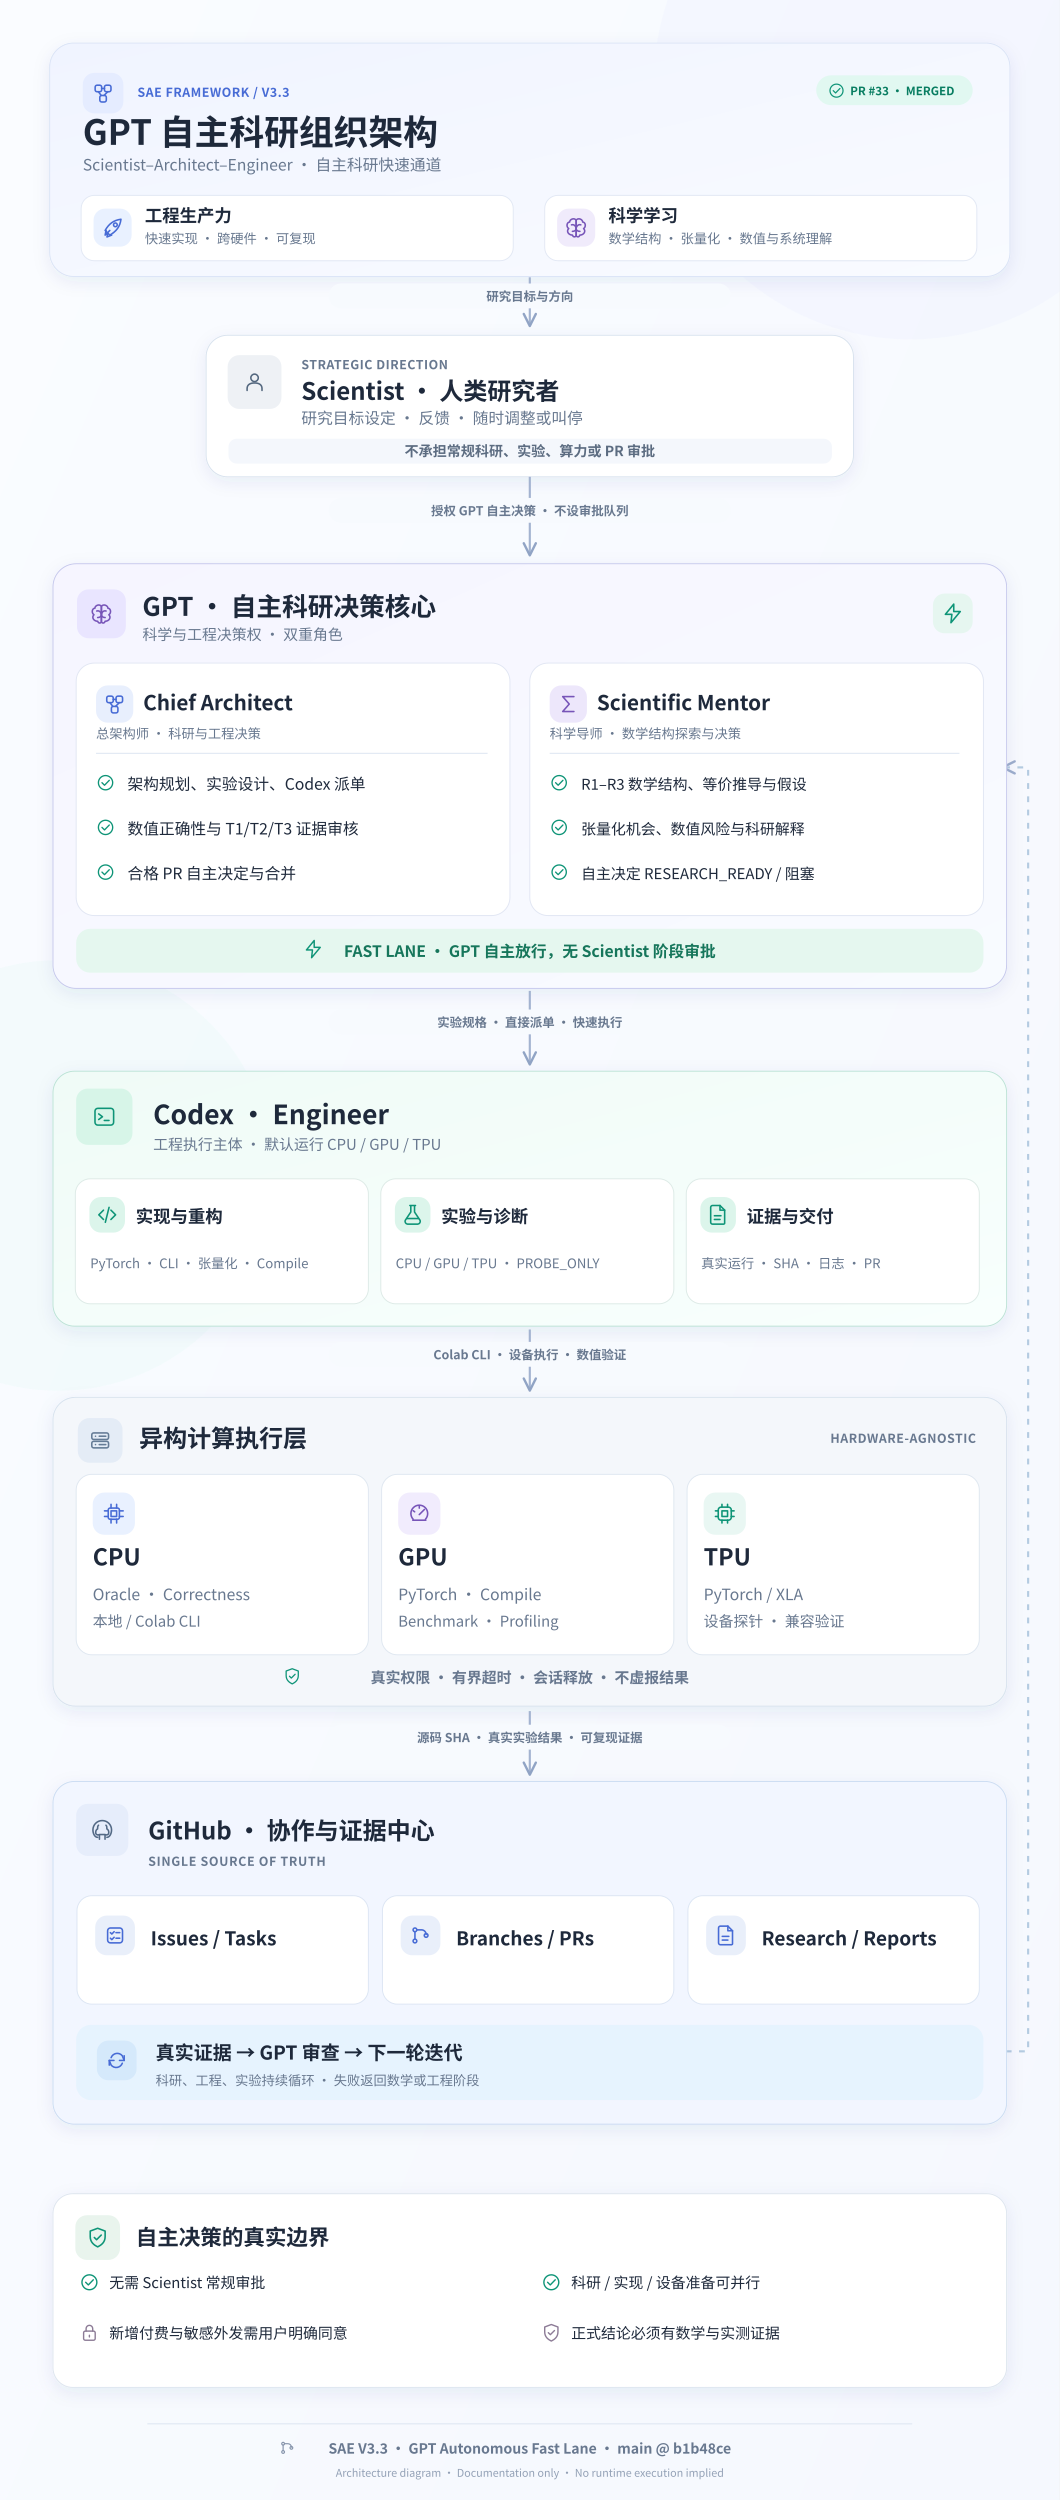
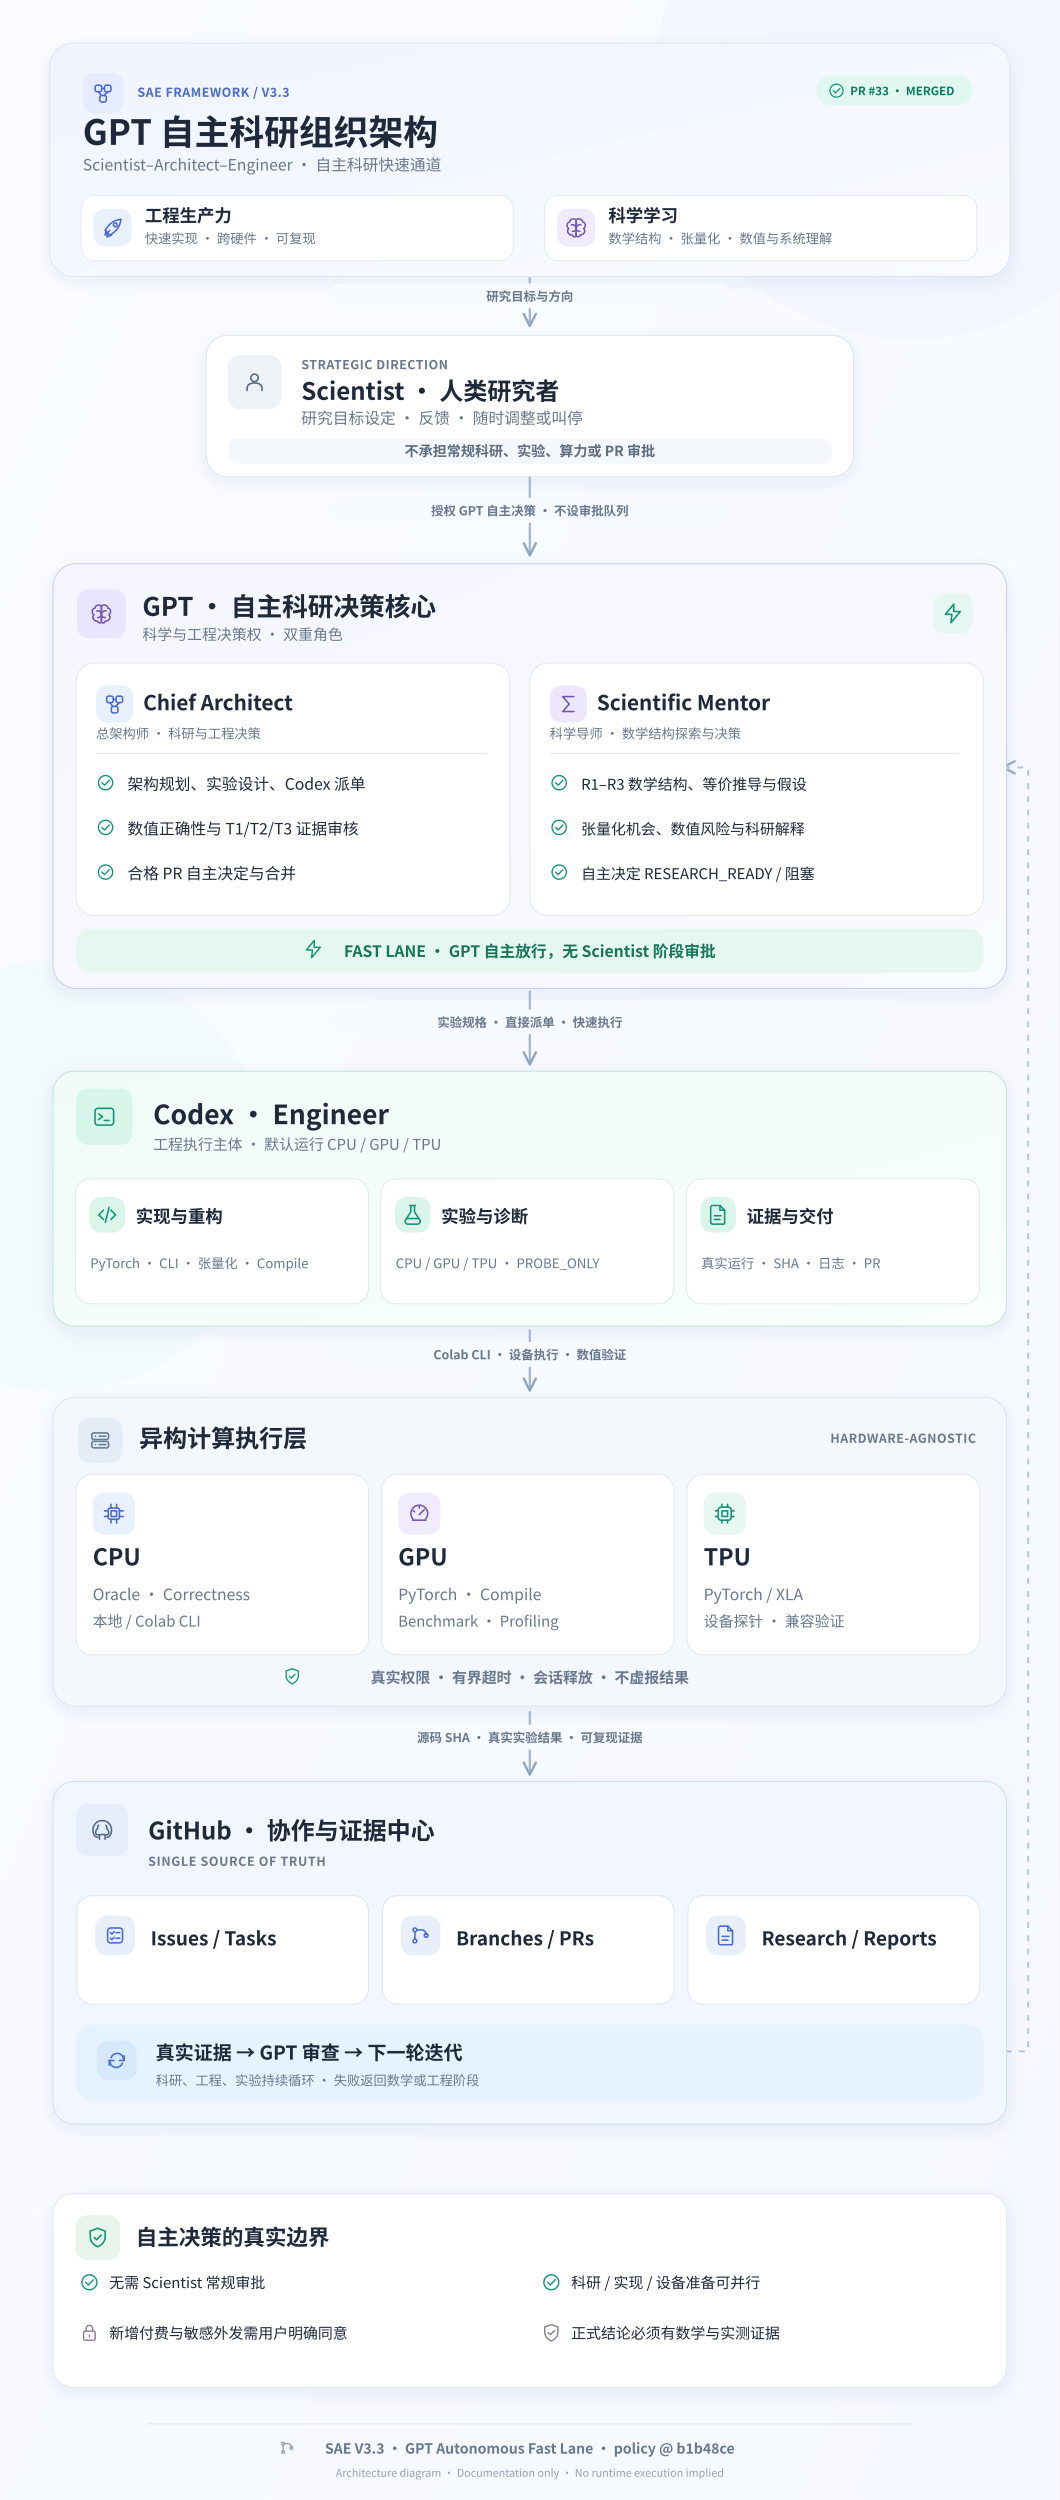
<svg xmlns="http://www.w3.org/2000/svg" width="1280" height="3020" viewBox="0 0 1280 3020" role="img" aria-labelledby="title desc">
  <defs>
    <linearGradient id="bg" x1="0" y1="0" x2="1" y2="1">
      <stop offset="0" stop-color="#FAFCFF" />
      <stop offset="1" stop-color="#F5F8FE" />
    </linearGradient>
    <linearGradient id="top" x1="0" y1="0" x2="1" y2="1">
      <stop offset="0" stop-color="#F0F4FF" />
      <stop offset="1" stop-color="#F9FBFF" />
    </linearGradient>
    <linearGradient id="gpt" x1="0" y1="0" x2="1" y2="1">
      <stop offset="0" stop-color="#F6F5FF" />
      <stop offset="1" stop-color="#F8FBFF" />
    </linearGradient>
    <linearGradient id="eng" x1="0" y1="0" x2="1" y2="1">
      <stop offset="0" stop-color="#F0FBF7" />
      <stop offset="1" stop-color="#F8FFFD" />
    </linearGradient>
    <filter id="shadow" x="-30%" y="-30%" width="160%" height="170%">
      <feDropShadow dx="0" dy="6" stdDeviation="10" flood-color="#314F7B" flood-opacity="0.075" />
    </filter>
    <marker id="arrow" viewBox="0 0 10 10" refX="8" refY="5" markerWidth="7" markerHeight="7" orient="auto-start-reverse">
      <path d="M 1 1 L 9 5 L 1 9" stroke="#91A4C5" stroke-width="1.6" stroke-linecap="round" stroke-linejoin="round" fill="none" />
    </marker>
  </defs>
  <rect x="0" y="0" width="1280" height="3020" rx="0" fill="url(#bg)" />
  <circle cx="1100" cy="100" r="310" fill="#E9EEFF" opacity=".28" />
  <circle cx="70" cy="1420" r="260" fill="#DFF9F3" opacity=".26" />
  <path d="M 1215 2478 H 1242 V 927 H 1213" stroke="#ABC5DD" stroke-width="2.6" stroke-dasharray="7 9" fill="none" marker-end="url(#arrow)" opacity=".88" />
  <rect x="60" y="52" width="1160" height="282" rx="29" fill="url(#top)" stroke="#DAE3F6" stroke-width="1.15" filter="url(#shadow)" />
  <rect x="100" y="88" width="49" height="49" rx="14" fill="#E5ECFF" />
  <g transform="translate(111.0 99.0) scale(1.125)" fill="none" stroke="#476BD5" stroke-width="1.7" stroke-linecap="round" stroke-linejoin="round">
    <rect x="3.5" y="3.5" width="7" height="7" rx="2" />
    <rect x="13.5" y="3.5" width="7" height="7" rx="2" />
    <rect x="8.5" y="14.5" width="7" height="7" rx="2" />
    <path d="M10.5 7h3M7 10.5l3 4M17 10.5l-4 4" />
  </g>
  <text x="166" y="117" font-family="Noto Sans CJK SC, Noto Sans SC, PingFang SC, Microsoft YaHei, sans-serif" font-size="15" fill="#476BD5" font-weight="650" text-anchor="start" letter-spacing="0.6">SAE FRAMEWORK   /   V3.3</text>
  <rect x="986" y="91" width="189" height="36" rx="18" fill="#E1F8F1" />
  <g transform="translate(1000 99) scale(0.875)" fill="none" stroke="#0E9477" stroke-width="1.7" stroke-linecap="round" stroke-linejoin="round">
    <circle cx="12" cy="12" r="9" />
    <path d="m7.5 12 3.2 3.2 6-6.2" />
  </g>
  <text x="1027" y="115" font-family="Noto Sans CJK SC, Noto Sans SC, PingFang SC, Microsoft YaHei, sans-serif" font-size="14" fill="#087D61" font-weight="750" text-anchor="start">PR #33  ·  MERGED</text>
  <text x="100" y="175" font-family="Noto Sans CJK SC, Noto Sans SC, PingFang SC, Microsoft YaHei, sans-serif" font-size="42" fill="#1E293B" font-weight="740" text-anchor="start">GPT 自主科研组织架构</text>
  <text x="100" y="206" font-family="Noto Sans CJK SC, Noto Sans SC, PingFang SC, Microsoft YaHei, sans-serif" font-size="19" fill="#68788F" font-weight="400" text-anchor="start">Scientist–Architect–Engineer   ·   自主科研快速通道</text>
  <rect x="98" y="236" width="522" height="79" rx="16" fill="#FFFFFF" stroke="#E2E8F4" stroke-width="1.15" />
  <rect x="113" y="252" width="46" height="46" rx="14" fill="#E9F1FF" />
  <g transform="translate(122.5 261.5) scale(1.125)" fill="none" stroke="#476BD5" stroke-width="1.7" stroke-linecap="round" stroke-linejoin="round">
    <path d="M4 15c4-7 9-11 17-12-1 8-5 13-12 17z" />
    <path d="M9 15 4 20l1-5M11 20l-5 2 1-5" />
    <circle cx="15" cy="9" r="2" />
  </g>
  <text x="175" y="268" font-family="Noto Sans CJK SC, Noto Sans SC, PingFang SC, Microsoft YaHei, sans-serif" font-size="21" fill="#1E293B" font-weight="690" text-anchor="start">工程生产力</text>
  <text x="175" y="294" font-family="Noto Sans CJK SC, Noto Sans SC, PingFang SC, Microsoft YaHei, sans-serif" font-size="16" fill="#68788F" font-weight="400" text-anchor="start">快速实现 · 跨硬件 · 可复现</text>
  <rect x="658" y="236" width="522" height="79" rx="16" fill="#FFFFFF" stroke="#E2E8F4" stroke-width="1.15" />
  <rect x="673" y="252" width="46" height="46" rx="14" fill="#F0EBFB" />
  <g transform="translate(682.5 261.5) scale(1.125)" fill="none" stroke="#7755B8" stroke-width="1.7" stroke-linecap="round" stroke-linejoin="round">
    <path d="M12 4c-2-3-7-1-7 2-3 0-4 5-1 7-3 3 0 7 4 7 1 3 4 2 4 0z" />
    <path d="M12 4c2-3 7-1 7 2 3 0 4 5 1 7 3 3 0 7-4 7-1 3-4 2-4 0z" />
    <path d="M7 9c3-1 5 2 5 4M17 9c-3-1-5 2-5 4M8 16c2 0 4-1 4-3M16 16c-2 0-4-1-4-3" />
  </g>
  <text x="735" y="268" font-family="Noto Sans CJK SC, Noto Sans SC, PingFang SC, Microsoft YaHei, sans-serif" font-size="21" fill="#1E293B" font-weight="690" text-anchor="start">科学学习</text>
  <text x="735" y="294" font-family="Noto Sans CJK SC, Noto Sans SC, PingFang SC, Microsoft YaHei, sans-serif" font-size="16" fill="#68788F" font-weight="400" text-anchor="start">数学结构 · 张量化 · 数值与系统理解</text>
  <path d="M 640 335 V 392" stroke="#A3B3D0" stroke-width="2.6" fill="none" marker-end="url(#arrow)" />
  <rect x="397" y="342.5" width="486" height="30" rx="15" fill="#F7FAFE" />
  <text x="640" y="363.5" font-family="Noto Sans CJK SC, Noto Sans SC, PingFang SC, Microsoft YaHei, sans-serif" font-size="15" fill="#68788F" font-weight="550" text-anchor="middle">研究目标与方向</text>
  <rect x="249" y="405" width="782" height="171" rx="26" fill="#FFFFFF" stroke="#D8E2EE" stroke-width="1.15" filter="url(#shadow)" />
  <rect x="275" y="429" width="65" height="65" rx="14" fill="#EEF1F5" />
  <g transform="translate(294.0 448.0) scale(1.125)" fill="none" stroke="#53677E" stroke-width="1.7" stroke-linecap="round" stroke-linejoin="round">
    <circle cx="12" cy="7.5" r="4" />
    <path d="M4 21v-2c0-4 3-6 8-6s8 2 8 6v2" />
  </g>
  <text x="364" y="446" font-family="Noto Sans CJK SC, Noto Sans SC, PingFang SC, Microsoft YaHei, sans-serif" font-size="15" fill="#68788F" font-weight="650" text-anchor="start" letter-spacing="0.6">STRATEGIC DIRECTION</text>
  <text x="364" y="483" font-family="Noto Sans CJK SC, Noto Sans SC, PingFang SC, Microsoft YaHei, sans-serif" font-size="29" fill="#1E293B" font-weight="720" text-anchor="start">Scientist · 人类研究者</text>
  <text x="364" y="512" font-family="Noto Sans CJK SC, Noto Sans SC, PingFang SC, Microsoft YaHei, sans-serif" font-size="19" fill="#68788F" font-weight="400" text-anchor="start">研究目标设定 · 反馈 · 随时调整或叫停</text>
  <rect x="276" y="530" width="729" height="30" rx="10" fill="#F4F7FC" />
  <text x="640" y="551" font-family="Noto Sans CJK SC, Noto Sans SC, PingFang SC, Microsoft YaHei, sans-serif" font-size="17" fill="#5C6C81" font-weight="550" text-anchor="middle">不承担常规科研、实验、算力或 PR 审批</text>
  <path d="M 640 576 V 669" stroke="#A3B3D0" stroke-width="2.6" fill="none" marker-end="url(#arrow)" />
  <rect x="397" y="601.5" width="486" height="30" rx="15" fill="#F7FAFE" />
  <text x="640" y="622.5" font-family="Noto Sans CJK SC, Noto Sans SC, PingFang SC, Microsoft YaHei, sans-serif" font-size="15" fill="#68788F" font-weight="550" text-anchor="middle">授权 GPT 自主决策 · 不设审批队列</text>
  <rect x="64" y="681" width="1152" height="513" rx="28" fill="url(#gpt)" stroke="#C6C8EC" stroke-width="1.15" filter="url(#shadow)" />
  <rect x="93" y="712" width="59" height="59" rx="14" fill="#E9E5FF" />
  <g transform="translate(109.0 728.0) scale(1.125)" fill="none" stroke="#7755B8" stroke-width="1.7" stroke-linecap="round" stroke-linejoin="round">
    <path d="M12 4c-2-3-7-1-7 2-3 0-4 5-1 7-3 3 0 7 4 7 1 3 4 2 4 0z" />
    <path d="M12 4c2-3 7-1 7 2 3 0 4 5 1 7 3 3 0 7-4 7-1 3-4 2-4 0z" />
    <path d="M7 9c3-1 5 2 5 4M17 9c-3-1-5 2-5 4M8 16c2 0 4-1 4-3M16 16c-2 0-4-1-4-3" />
  </g>
  <text x="172" y="744" font-family="Noto Sans CJK SC, Noto Sans SC, PingFang SC, Microsoft YaHei, sans-serif" font-size="31" fill="#1E293B" font-weight="750" text-anchor="start">GPT · 自主科研决策核心</text>
  <text x="172" y="773" font-family="Noto Sans CJK SC, Noto Sans SC, PingFang SC, Microsoft YaHei, sans-serif" font-size="18" fill="#68788F" font-weight="400" text-anchor="start">科学与工程决策权 · 双重角色</text>
  <rect x="1127" y="717" width="48" height="48" rx="14" fill="#E6F6F0" />
  <g transform="translate(1137.5 727.5) scale(1.125)" fill="none" stroke="#0E9477" stroke-width="1.7" stroke-linecap="round" stroke-linejoin="round">
    <path d="m13 2-9 11h7l-1 9 10-12h-7z" />
  </g>
  <rect x="92" y="801" width="524" height="305" rx="22" fill="#FFFFFF" stroke="#E1E6F3" stroke-width="1.15" />
  <rect x="640" y="801" width="548" height="305" rx="22" fill="#FFFFFF" stroke="#E1E6F3" stroke-width="1.15" />
  <rect x="116" y="828" width="45" height="45" rx="14" fill="#E8EFFD" />
  <g transform="translate(125.0 837.0) scale(1.125)" fill="none" stroke="#476BD5" stroke-width="1.7" stroke-linecap="round" stroke-linejoin="round">
    <rect x="3.5" y="3.5" width="7" height="7" rx="2" />
    <rect x="13.5" y="3.5" width="7" height="7" rx="2" />
    <rect x="8.5" y="14.5" width="7" height="7" rx="2" />
    <path d="M10.5 7h3M7 10.5l3 4M17 10.5l-4 4" />
  </g>
  <text x="173" y="858" font-family="Noto Sans CJK SC, Noto Sans SC, PingFang SC, Microsoft YaHei, sans-serif" font-size="25" fill="#1E293B" font-weight="730" text-anchor="start">Chief Architect</text>
  <text x="116" y="892" font-family="Noto Sans CJK SC, Noto Sans SC, PingFang SC, Microsoft YaHei, sans-serif" font-size="16" fill="#68788F" font-weight="400" text-anchor="start">总架构师 · 科研与工程决策</text>
  <line x1="116" y1="910" x2="589" y2="910" stroke="#DCE5F1" stroke-width="1.2" />
  <g transform="translate(116 934) scale(0.9583333)" fill="none" stroke="#0E9477" stroke-width="1.7" stroke-linecap="round" stroke-linejoin="round">
    <circle cx="12" cy="12" r="9" />
    <path d="m7.5 12 3.2 3.2 6-6.2" />
  </g>
  <text x="154" y="954" font-family="Noto Sans CJK SC, Noto Sans SC, PingFang SC, Microsoft YaHei, sans-serif" font-size="19" fill="#1E293B" font-weight="400" text-anchor="start">架构规划、实验设计、Codex 派单</text>
  <g transform="translate(116 988) scale(0.9583333)" fill="none" stroke="#0E9477" stroke-width="1.7" stroke-linecap="round" stroke-linejoin="round">
    <circle cx="12" cy="12" r="9" />
    <path d="m7.5 12 3.2 3.2 6-6.2" />
  </g>
  <text x="154" y="1008" font-family="Noto Sans CJK SC, Noto Sans SC, PingFang SC, Microsoft YaHei, sans-serif" font-size="19" fill="#1E293B" font-weight="400" text-anchor="start">数值正确性与 T1/T2/T3 证据审核</text>
  <g transform="translate(116 1042) scale(0.9583333)" fill="none" stroke="#0E9477" stroke-width="1.7" stroke-linecap="round" stroke-linejoin="round">
    <circle cx="12" cy="12" r="9" />
    <path d="m7.5 12 3.2 3.2 6-6.2" />
  </g>
  <text x="154" y="1062" font-family="Noto Sans CJK SC, Noto Sans SC, PingFang SC, Microsoft YaHei, sans-serif" font-size="19" fill="#1E293B" font-weight="400" text-anchor="start">合格 PR 自主决定与合并</text>
  <rect x="664" y="828" width="45" height="45" rx="14" fill="#EDE7FB" />
  <g transform="translate(673.0 837.0) scale(1.125)" fill="none" stroke="#7755B8" stroke-width="1.7" stroke-linecap="round" stroke-linejoin="round">
    <path d="M18 4H6l7 8-7 8h12" />
  </g>
  <text x="721" y="858" font-family="Noto Sans CJK SC, Noto Sans SC, PingFang SC, Microsoft YaHei, sans-serif" font-size="25" fill="#1E293B" font-weight="730" text-anchor="start">Scientific Mentor</text>
  <text x="664" y="892" font-family="Noto Sans CJK SC, Noto Sans SC, PingFang SC, Microsoft YaHei, sans-serif" font-size="16" fill="#68788F" font-weight="400" text-anchor="start">科学导师 · 数学结构探索与决策</text>
  <line x1="664" y1="910" x2="1159" y2="910" stroke="#DCE5F1" stroke-width="1.2" />
  <g transform="translate(664 934) scale(0.9583333)" fill="none" stroke="#0E9477" stroke-width="1.7" stroke-linecap="round" stroke-linejoin="round">
    <circle cx="12" cy="12" r="9" />
    <path d="m7.5 12 3.2 3.2 6-6.2" />
  </g>
  <text x="702" y="954" font-family="Noto Sans CJK SC, Noto Sans SC, PingFang SC, Microsoft YaHei, sans-serif" font-size="18" fill="#1E293B" font-weight="400" text-anchor="start">R1–R3 数学结构、等价推导与假设</text>
  <g transform="translate(664 988) scale(0.9583333)" fill="none" stroke="#0E9477" stroke-width="1.7" stroke-linecap="round" stroke-linejoin="round">
    <circle cx="12" cy="12" r="9" />
    <path d="m7.5 12 3.2 3.2 6-6.2" />
  </g>
  <text x="702" y="1008" font-family="Noto Sans CJK SC, Noto Sans SC, PingFang SC, Microsoft YaHei, sans-serif" font-size="18" fill="#1E293B" font-weight="400" text-anchor="start">张量化机会、数值风险与科研解释</text>
  <g transform="translate(664 1042) scale(0.9583333)" fill="none" stroke="#0E9477" stroke-width="1.7" stroke-linecap="round" stroke-linejoin="round">
    <circle cx="12" cy="12" r="9" />
    <path d="m7.5 12 3.2 3.2 6-6.2" />
  </g>
  <text x="702" y="1062" font-family="Noto Sans CJK SC, Noto Sans SC, PingFang SC, Microsoft YaHei, sans-serif" font-size="18" fill="#1E293B" font-weight="400" text-anchor="start">自主决定 RESEARCH_READY / 阻塞</text>
  <rect x="92" y="1122" width="1096" height="53" rx="17" fill="#E5F7EF" />
  <g transform="translate(366 1134) scale(1.041667)" fill="none" stroke="#0E9477" stroke-width="1.7" stroke-linecap="round" stroke-linejoin="round">
    <path d="m13 2-9 11h7l-1 9 10-12h-7z" />
  </g>
  <text x="640" y="1156" font-family="Noto Sans CJK SC, Noto Sans SC, PingFang SC, Microsoft YaHei, sans-serif" font-size="19" fill="#16765B" font-weight="720" text-anchor="middle">FAST LANE  ·  GPT 自主放行，无 Scientist 阶段审批</text>
  <path d="M 640 1197 V 1284" stroke="#A3B3D0" stroke-width="2.6" fill="none" marker-end="url(#arrow)" />
  <rect x="397" y="1219.5" width="486" height="30" rx="15" fill="#F7FAFE" />
  <text x="640" y="1240.5" font-family="Noto Sans CJK SC, Noto Sans SC, PingFang SC, Microsoft YaHei, sans-serif" font-size="15" fill="#68788F" font-weight="550" text-anchor="middle">实验规格 · 直接派单 · 快速执行</text>
  <rect x="64" y="1294" width="1152" height="308" rx="26" fill="url(#eng)" stroke="#BCE2D6" stroke-width="1.15" filter="url(#shadow)" />
  <rect x="92" y="1315" width="68" height="68" rx="14" fill="#D7F5E8" />
  <g transform="translate(112.5 1335.5) scale(1.125)" fill="none" stroke="#0E9477" stroke-width="1.7" stroke-linecap="round" stroke-linejoin="round">
    <rect x="2" y="3" width="20" height="18" rx="3" />
    <path d="m6 9 4 3-4 3M12 16h5" />
  </g>
  <text x="185" y="1358" font-family="Noto Sans CJK SC, Noto Sans SC, PingFang SC, Microsoft YaHei, sans-serif" font-size="32" fill="#1E293B" font-weight="760" text-anchor="start">Codex · Engineer</text>
  <text x="185" y="1389" font-family="Noto Sans CJK SC, Noto Sans SC, PingFang SC, Microsoft YaHei, sans-serif" font-size="18" fill="#68788F" font-weight="400" text-anchor="start">工程执行主体 · 默认运行 CPU / GPU / TPU</text>
  <rect x="91" y="1424" width="354" height="151" rx="18" fill="#FFFFFF" stroke="#DDEAE6" stroke-width="1.15" />
  <rect x="108" y="1446" width="43" height="43" rx="14" fill="#DCF5EB" />
  <g transform="translate(116.0 1454.0) scale(1.125)" fill="none" stroke="#0E9477" stroke-width="1.7" stroke-linecap="round" stroke-linejoin="round">
    <path d="m8 7-5 5 5 5M16 7l5 5-5 5M14 4l-4 16" />
  </g>
  <text x="164" y="1477" font-family="Noto Sans CJK SC, Noto Sans SC, PingFang SC, Microsoft YaHei, sans-serif" font-size="21" fill="#1E293B" font-weight="700" text-anchor="start">实现与重构</text>
  <text x="109" y="1532" font-family="Noto Sans CJK SC, Noto Sans SC, PingFang SC, Microsoft YaHei, sans-serif" font-size="16" fill="#68788F" font-weight="400" text-anchor="start">PyTorch · CLI · 张量化 · Compile</text>
  <rect x="460" y="1424" width="354" height="151" rx="18" fill="#FFFFFF" stroke="#DDEAE6" stroke-width="1.15" />
  <rect x="477" y="1446" width="43" height="43" rx="14" fill="#DCF5EB" />
  <g transform="translate(485.0 1454.0) scale(1.125)" fill="none" stroke="#0E9477" stroke-width="1.7" stroke-linecap="round" stroke-linejoin="round">
    <path d="M9 2h6M10 2v7l-6 9a3 3 0 0 0 2.5 4h11a3 3 0 0 0 2.5-4l-6-9V2" />
    <path d="M6 16h12" />
  </g>
  <text x="533" y="1477" font-family="Noto Sans CJK SC, Noto Sans SC, PingFang SC, Microsoft YaHei, sans-serif" font-size="21" fill="#1E293B" font-weight="700" text-anchor="start">实验与诊断</text>
  <text x="478" y="1532" font-family="Noto Sans CJK SC, Noto Sans SC, PingFang SC, Microsoft YaHei, sans-serif" font-size="16" fill="#68788F" font-weight="400" text-anchor="start">CPU / GPU / TPU · PROBE_ONLY</text>
  <rect x="829" y="1424" width="354" height="151" rx="18" fill="#FFFFFF" stroke="#DDEAE6" stroke-width="1.15" />
  <rect x="846" y="1446" width="43" height="43" rx="14" fill="#DCF5EB" />
  <g transform="translate(854.0 1454.0) scale(1.125)" fill="none" stroke="#0E9477" stroke-width="1.7" stroke-linecap="round" stroke-linejoin="round">
    <path d="M6 2h8l5 5v14a1 1 0 0 1-1 1H6a2 2 0 0 1-2-2V4a2 2 0 0 1 2-2z" />
    <path d="M14 2v5h5M8 13h7M8 17h6" />
  </g>
  <text x="902" y="1477" font-family="Noto Sans CJK SC, Noto Sans SC, PingFang SC, Microsoft YaHei, sans-serif" font-size="21" fill="#1E293B" font-weight="700" text-anchor="start">证据与交付</text>
  <text x="847" y="1532" font-family="Noto Sans CJK SC, Noto Sans SC, PingFang SC, Microsoft YaHei, sans-serif" font-size="16" fill="#68788F" font-weight="400" text-anchor="start">真实运行 · SHA · 日志 · PR</text>
  <path d="M 640 1606 V 1678" stroke="#A3B3D0" stroke-width="2.6" fill="none" marker-end="url(#arrow)" />
  <rect x="397" y="1621.0" width="486" height="30" rx="15" fill="#F7FAFE" />
  <text x="640" y="1642.0" font-family="Noto Sans CJK SC, Noto Sans SC, PingFang SC, Microsoft YaHei, sans-serif" font-size="15" fill="#68788F" font-weight="550" text-anchor="middle">Colab CLI · 设备执行 · 数值验证</text>
  <rect x="64" y="1688" width="1152" height="373" rx="27" fill="#F4F7FB" stroke="#D7E2EE" stroke-width="1.15" filter="url(#shadow)" />
  <rect x="94" y="1713" width="54" height="54" rx="14" fill="#E4ECF6" />
  <g transform="translate(107.5 1726.5) scale(1.125)" fill="none" stroke="#657C96" stroke-width="1.7" stroke-linecap="round" stroke-linejoin="round">
    <rect x="3" y="4" width="18" height="7" rx="2" />
    <rect x="3" y="13" width="18" height="7" rx="2" />
    <path d="M7 7.5h.01M7 16.5h.01M11 7.5h7M11 16.5h7" />
  </g>
  <text x="168" y="1748" font-family="Noto Sans CJK SC, Noto Sans SC, PingFang SC, Microsoft YaHei, sans-serif" font-size="29" fill="#1E293B" font-weight="740" text-anchor="start">异构计算执行层</text>
  <text x="1179" y="1743" font-family="Noto Sans CJK SC, Noto Sans SC, PingFang SC, Microsoft YaHei, sans-serif" font-size="15" fill="#68788F" font-weight="700" text-anchor="end" letter-spacing="0.6">HARDWARE-AGNOSTIC</text>
  <rect x="92" y="1781" width="353" height="218" rx="19" fill="#FFFFFF" stroke="#DFE7F0" stroke-width="1.15" />
  <rect x="112" y="1803" width="51" height="51" rx="14" fill="#E9F1FF" />
  <g transform="translate(124.0 1815.0) scale(1.125)" fill="none" stroke="#476BD5" stroke-width="1.7" stroke-linecap="round" stroke-linejoin="round">
    <rect x="6" y="6" width="12" height="12" rx="2" />
    <path d="M9 9h6v6H9zM2 9h4M2 15h4M18 9h4M18 15h4M9 2v4M15 2v4M9 18v4M15 18v4" />
  </g>
  <text x="112" y="1891" font-family="Noto Sans CJK SC, Noto Sans SC, PingFang SC, Microsoft YaHei, sans-serif" font-size="28" fill="#1E293B" font-weight="760" text-anchor="start">CPU</text>
  <text x="112" y="1933" font-family="Noto Sans CJK SC, Noto Sans SC, PingFang SC, Microsoft YaHei, sans-serif" font-size="19" fill="#68788F" font-weight="400" text-anchor="start">Oracle · Correctness</text>
  <text x="112" y="1965" font-family="Noto Sans CJK SC, Noto Sans SC, PingFang SC, Microsoft YaHei, sans-serif" font-size="18" fill="#68788F" font-weight="400" text-anchor="start">本地 / Colab CLI</text>
  <rect x="461" y="1781" width="353" height="218" rx="19" fill="#FFFFFF" stroke="#DFE7F0" stroke-width="1.15" />
  <rect x="481" y="1803" width="51" height="51" rx="14" fill="#F1ECFD" />
  <g transform="translate(493.0 1815.0) scale(1.125)" fill="none" stroke="#7755B8" stroke-width="1.7" stroke-linecap="round" stroke-linejoin="round">
    <path d="M5.4 18a9 9 0 1 1 13.2 0" />
    <path d="M12 13 17.5 7.5M5 19h14M12 4v2M5.4 8.8 7 10" />
  </g>
  <text x="481" y="1891" font-family="Noto Sans CJK SC, Noto Sans SC, PingFang SC, Microsoft YaHei, sans-serif" font-size="28" fill="#1E293B" font-weight="760" text-anchor="start">GPU</text>
  <text x="481" y="1933" font-family="Noto Sans CJK SC, Noto Sans SC, PingFang SC, Microsoft YaHei, sans-serif" font-size="19" fill="#68788F" font-weight="400" text-anchor="start">PyTorch · Compile</text>
  <text x="481" y="1965" font-family="Noto Sans CJK SC, Noto Sans SC, PingFang SC, Microsoft YaHei, sans-serif" font-size="18" fill="#68788F" font-weight="400" text-anchor="start">Benchmark · Profiling</text>
  <rect x="830" y="1781" width="353" height="218" rx="19" fill="#FFFFFF" stroke="#DFE7F0" stroke-width="1.15" />
  <rect x="850" y="1803" width="51" height="51" rx="14" fill="#E9F7F3" />
  <g transform="translate(862.0 1815.0) scale(1.125)" fill="none" stroke="#0E9477" stroke-width="1.7" stroke-linecap="round" stroke-linejoin="round">
    <rect x="5" y="5" width="14" height="14" rx="3" />
    <path d="M9 9h6v6H9zM2 9h3M2 15h3M19 9h3M19 15h3M9 2v3M15 2v3M9 19v3M15 19v3" />
  </g>
  <text x="850" y="1891" font-family="Noto Sans CJK SC, Noto Sans SC, PingFang SC, Microsoft YaHei, sans-serif" font-size="28" fill="#1E293B" font-weight="760" text-anchor="start">TPU</text>
  <text x="850" y="1933" font-family="Noto Sans CJK SC, Noto Sans SC, PingFang SC, Microsoft YaHei, sans-serif" font-size="19" fill="#68788F" font-weight="400" text-anchor="start">PyTorch / XLA</text>
  <text x="850" y="1965" font-family="Noto Sans CJK SC, Noto Sans SC, PingFang SC, Microsoft YaHei, sans-serif" font-size="18" fill="#68788F" font-weight="400" text-anchor="start">设备探针 · 兼容验证</text>
  <g transform="translate(342 2014) scale(0.9166667)" fill="none" stroke="#0E9477" stroke-width="1.7" stroke-linecap="round" stroke-linejoin="round">
    <path d="M12 2 20 5v6c0 6-4 9-8 11-4-2-8-5-8-11V5z" />
    <path d="m8.4 11.9 2.4 2.4 5-5" />
  </g>
  <text x="640" y="2033" font-family="Noto Sans CJK SC, Noto Sans SC, PingFang SC, Microsoft YaHei, sans-serif" font-size="18" fill="#68788F" font-weight="560" text-anchor="middle">真实权限 · 有界超时 · 会话释放 · 不虚报结果</text>
  <path d="M 640 2067 V 2142" stroke="#A3B3D0" stroke-width="2.6" fill="none" marker-end="url(#arrow)" />
  <rect x="397" y="2083.5" width="486" height="30" rx="15" fill="#F7FAFE" />
  <text x="640" y="2104.5" font-family="Noto Sans CJK SC, Noto Sans SC, PingFang SC, Microsoft YaHei, sans-serif" font-size="15" fill="#68788F" font-weight="550" text-anchor="middle">源码 SHA · 真实实验结果 · 可复现证据</text>
  <rect x="64" y="2152" width="1152" height="414" rx="26" fill="#F2F6FF" stroke="#CBDCF2" stroke-width="1.15" filter="url(#shadow)" />
  <rect x="92" y="2179" width="63" height="63" rx="14" fill="#E6EDFB" />
  <g transform="translate(110.0 2197.0) scale(1.125)" fill="none" stroke="#536985" stroke-width="1.7" stroke-linecap="round" stroke-linejoin="round">
    <path d="M7 20c-3 0-5-4-5-8a10 10 0 0 1 20 0c0 4-2 8-5 8M9 22v-5c-2 1-4 0-4-2 0-1 0-3 2-4 0-2 0-3 1-4M15 22v-5c2 1 4 0 4-2 0-1 0-3-2-4 0-2 0-3-1-4M9 17h6" />
  </g>
  <text x="179" y="2222" font-family="Noto Sans CJK SC, Noto Sans SC, PingFang SC, Microsoft YaHei, sans-serif" font-size="29" fill="#1E293B" font-weight="730" text-anchor="start">GitHub · 协作与证据中心</text>
  <text x="179" y="2254" font-family="Noto Sans CJK SC, Noto Sans SC, PingFang SC, Microsoft YaHei, sans-serif" font-size="15" fill="#68788F" font-weight="650" text-anchor="start" letter-spacing="0.8">SINGLE SOURCE OF TRUTH</text>
  <rect x="93" y="2290" width="352" height="131" rx="18" fill="#FFFFFF" stroke="#DCE5F3" stroke-width="1.15" />
  <rect x="115" y="2314" width="48" height="48" rx="14" fill="#E9EFFA" />
  <g transform="translate(125.5 2324.5) scale(1.125)" fill="none" stroke="#476BD5" stroke-width="1.7" stroke-linecap="round" stroke-linejoin="round">
    <rect x="4" y="4" width="16" height="16" rx="3" />
    <path d="m7 9 1.5 1.5L11 8M13 9h4m-10 6 1.5 1.5L11 14m2 1h4" />
  </g>
  <text x="182" y="2350" font-family="Noto Sans CJK SC, Noto Sans SC, PingFang SC, Microsoft YaHei, sans-serif" font-size="23" fill="#1E293B" font-weight="680" text-anchor="start">Issues / Tasks</text>
  <rect x="462" y="2290" width="352" height="131" rx="18" fill="#FFFFFF" stroke="#DCE5F3" stroke-width="1.15" />
  <rect x="484" y="2314" width="48" height="48" rx="14" fill="#E9EFFA" />
  <g transform="translate(494.5 2324.5) scale(1.125)" fill="none" stroke="#476BD5" stroke-width="1.7" stroke-linecap="round" stroke-linejoin="round">
    <circle cx="6" cy="6" r="2" />
    <circle cx="18" cy="12" r="2" />
    <circle cx="6" cy="18" r="2" />
    <path d="M6 8v8M8 6h5a5 5 0 0 1 5 5" />
  </g>
  <text x="551" y="2350" font-family="Noto Sans CJK SC, Noto Sans SC, PingFang SC, Microsoft YaHei, sans-serif" font-size="23" fill="#1E293B" font-weight="680" text-anchor="start">Branches / PRs</text>
  <rect x="831" y="2290" width="352" height="131" rx="18" fill="#FFFFFF" stroke="#DCE5F3" stroke-width="1.15" />
  <rect x="853" y="2314" width="48" height="48" rx="14" fill="#E9EFFA" />
  <g transform="translate(863.5 2324.5) scale(1.125)" fill="none" stroke="#476BD5" stroke-width="1.7" stroke-linecap="round" stroke-linejoin="round">
    <path d="M6 2h8l5 5v14a1 1 0 0 1-1 1H6a2 2 0 0 1-2-2V4a2 2 0 0 1 2-2z" />
    <path d="M14 2v5h5M8 13h7M8 17h6" />
  </g>
  <text x="920" y="2350" font-family="Noto Sans CJK SC, Noto Sans SC, PingFang SC, Microsoft YaHei, sans-serif" font-size="23" fill="#1E293B" font-weight="680" text-anchor="start">Research / Reports</text>
  <rect x="92" y="2446" width="1096" height="91" rx="18" fill="#E6F3FE" />
  <rect x="117" y="2465" width="48" height="48" rx="14" fill="#D5E9FB" />
  <g transform="translate(127.5 2475.5) scale(1.125)" fill="none" stroke="#476BD5" stroke-width="1.7" stroke-linecap="round" stroke-linejoin="round">
    <path d="M20 7v5h-5M4 17v-5h5" />
    <path d="M6 9a7 7 0 0 1 12-2l2 5M4 12l2 5a7 7 0 0 0 12-2" />
  </g>
  <text x="188" y="2488" font-family="Noto Sans CJK SC, Noto Sans SC, PingFang SC, Microsoft YaHei, sans-serif" font-size="23" fill="#1E293B" font-weight="720" text-anchor="start">真实证据 → GPT 审查 → 下一轮迭代</text>
  <text x="188" y="2519" font-family="Noto Sans CJK SC, Noto Sans SC, PingFang SC, Microsoft YaHei, sans-serif" font-size="16" fill="#68788F" font-weight="400" text-anchor="start">科研、工程、实验持续循环 · 失败返回数学或工程阶段</text>
  <rect x="64" y="2650" width="1152" height="234" rx="24" fill="#FFFFFF" stroke="#DEE5EF" stroke-width="1.15" filter="url(#shadow)" />
  <rect x="91" y="2676" width="54" height="54" rx="14" fill="#E9F4ED" />
  <g transform="translate(104.5 2689.5) scale(1.125)" fill="none" stroke="#0E9477" stroke-width="1.7" stroke-linecap="round" stroke-linejoin="round">
    <path d="M12 2 20 5v6c0 6-4 9-8 11-4-2-8-5-8-11V5z" />
    <path d="m8.4 11.9 2.4 2.4 5-5" />
  </g>
  <text x="164" y="2712" font-family="Noto Sans CJK SC, Noto Sans SC, PingFang SC, Microsoft YaHei, sans-serif" font-size="26" fill="#1E293B" font-weight="730" text-anchor="start">自主决策的真实边界</text>
  <g transform="translate(96 2745) scale(1.0)" fill="none" stroke="#0E9477" stroke-width="1.7" stroke-linecap="round" stroke-linejoin="round">
    <circle cx="12" cy="12" r="9" />
    <path d="m7.5 12 3.2 3.2 6-6.2" />
  </g>
  <text x="132" y="2764" font-family="Noto Sans CJK SC, Noto Sans SC, PingFang SC, Microsoft YaHei, sans-serif" font-size="18" fill="#1E293B" font-weight="540" text-anchor="start">无需 Scientist 常规审批</text>
  <g transform="translate(654 2745) scale(1.0)" fill="none" stroke="#0E9477" stroke-width="1.7" stroke-linecap="round" stroke-linejoin="round">
    <circle cx="12" cy="12" r="9" />
    <path d="m7.5 12 3.2 3.2 6-6.2" />
  </g>
  <text x="690" y="2764" font-family="Noto Sans CJK SC, Noto Sans SC, PingFang SC, Microsoft YaHei, sans-serif" font-size="18" fill="#1E293B" font-weight="540" text-anchor="start">科研 / 实现 / 设备准备可并行</text>
  <g transform="translate(96 2806) scale(1.0)" fill="none" stroke="#8C7B96" stroke-width="1.7" stroke-linecap="round" stroke-linejoin="round">
    <rect x="5" y="10" width="14" height="11" rx="2" />
    <path d="M8 10V7a4 4 0 0 1 8 0v3M12 15v2" />
  </g>
  <text x="132" y="2825" font-family="Noto Sans CJK SC, Noto Sans SC, PingFang SC, Microsoft YaHei, sans-serif" font-size="18" fill="#1E293B" font-weight="540" text-anchor="start">新增付费与敏感外发需用户明确同意</text>
  <g transform="translate(654 2806) scale(1.0)" fill="none" stroke="#8C7B96" stroke-width="1.7" stroke-linecap="round" stroke-linejoin="round">
    <path d="M12 2 20 5v6c0 6-4 9-8 11-4-2-8-5-8-11V5z" />
    <path d="m8.4 11.9 2.4 2.4 5-5" />
  </g>
  <text x="690" y="2825" font-family="Noto Sans CJK SC, Noto Sans SC, PingFang SC, Microsoft YaHei, sans-serif" font-size="18" fill="#1E293B" font-weight="540" text-anchor="start">正式结论必须有数学与实测证据</text>
  <line x1="178" y1="2928" x2="1102" y2="2928" stroke="#DCE5F1" stroke-width="1.2" />
  <g transform="translate(337 2947) scale(0.8333333)" fill="none" stroke="#8593AA" stroke-width="1.7" stroke-linecap="round" stroke-linejoin="round">
    <circle cx="6" cy="6" r="2" />
    <circle cx="18" cy="12" r="2" />
    <circle cx="6" cy="18" r="2" />
    <path d="M6 8v8M8 6h5a5 5 0 0 1 5 5" />
  </g>
-   <text x="640" y="2964" font-family="Noto Sans CJK SC, Noto Sans SC, PingFang SC, Microsoft YaHei, sans-serif" font-size="17" fill="#68788F" font-weight="600" text-anchor="middle">SAE V3.3  ·  GPT Autonomous Fast Lane  ·  main @ b1b48ce</text>
+   <text x="640" y="2964" font-family="Noto Sans CJK SC, Noto Sans SC, PingFang SC, Microsoft YaHei, sans-serif" font-size="17" fill="#68788F" font-weight="600" text-anchor="middle">SAE V3.3  ·  GPT Autonomous Fast Lane  ·  policy @ b1b48ce</text>
  <text x="640" y="2992" font-family="Noto Sans CJK SC, Noto Sans SC, PingFang SC, Microsoft YaHei, sans-serif" font-size="13" fill="#92A0B5" font-weight="400" text-anchor="middle">Architecture diagram · Documentation only · No runtime execution implied</text>
</svg>
